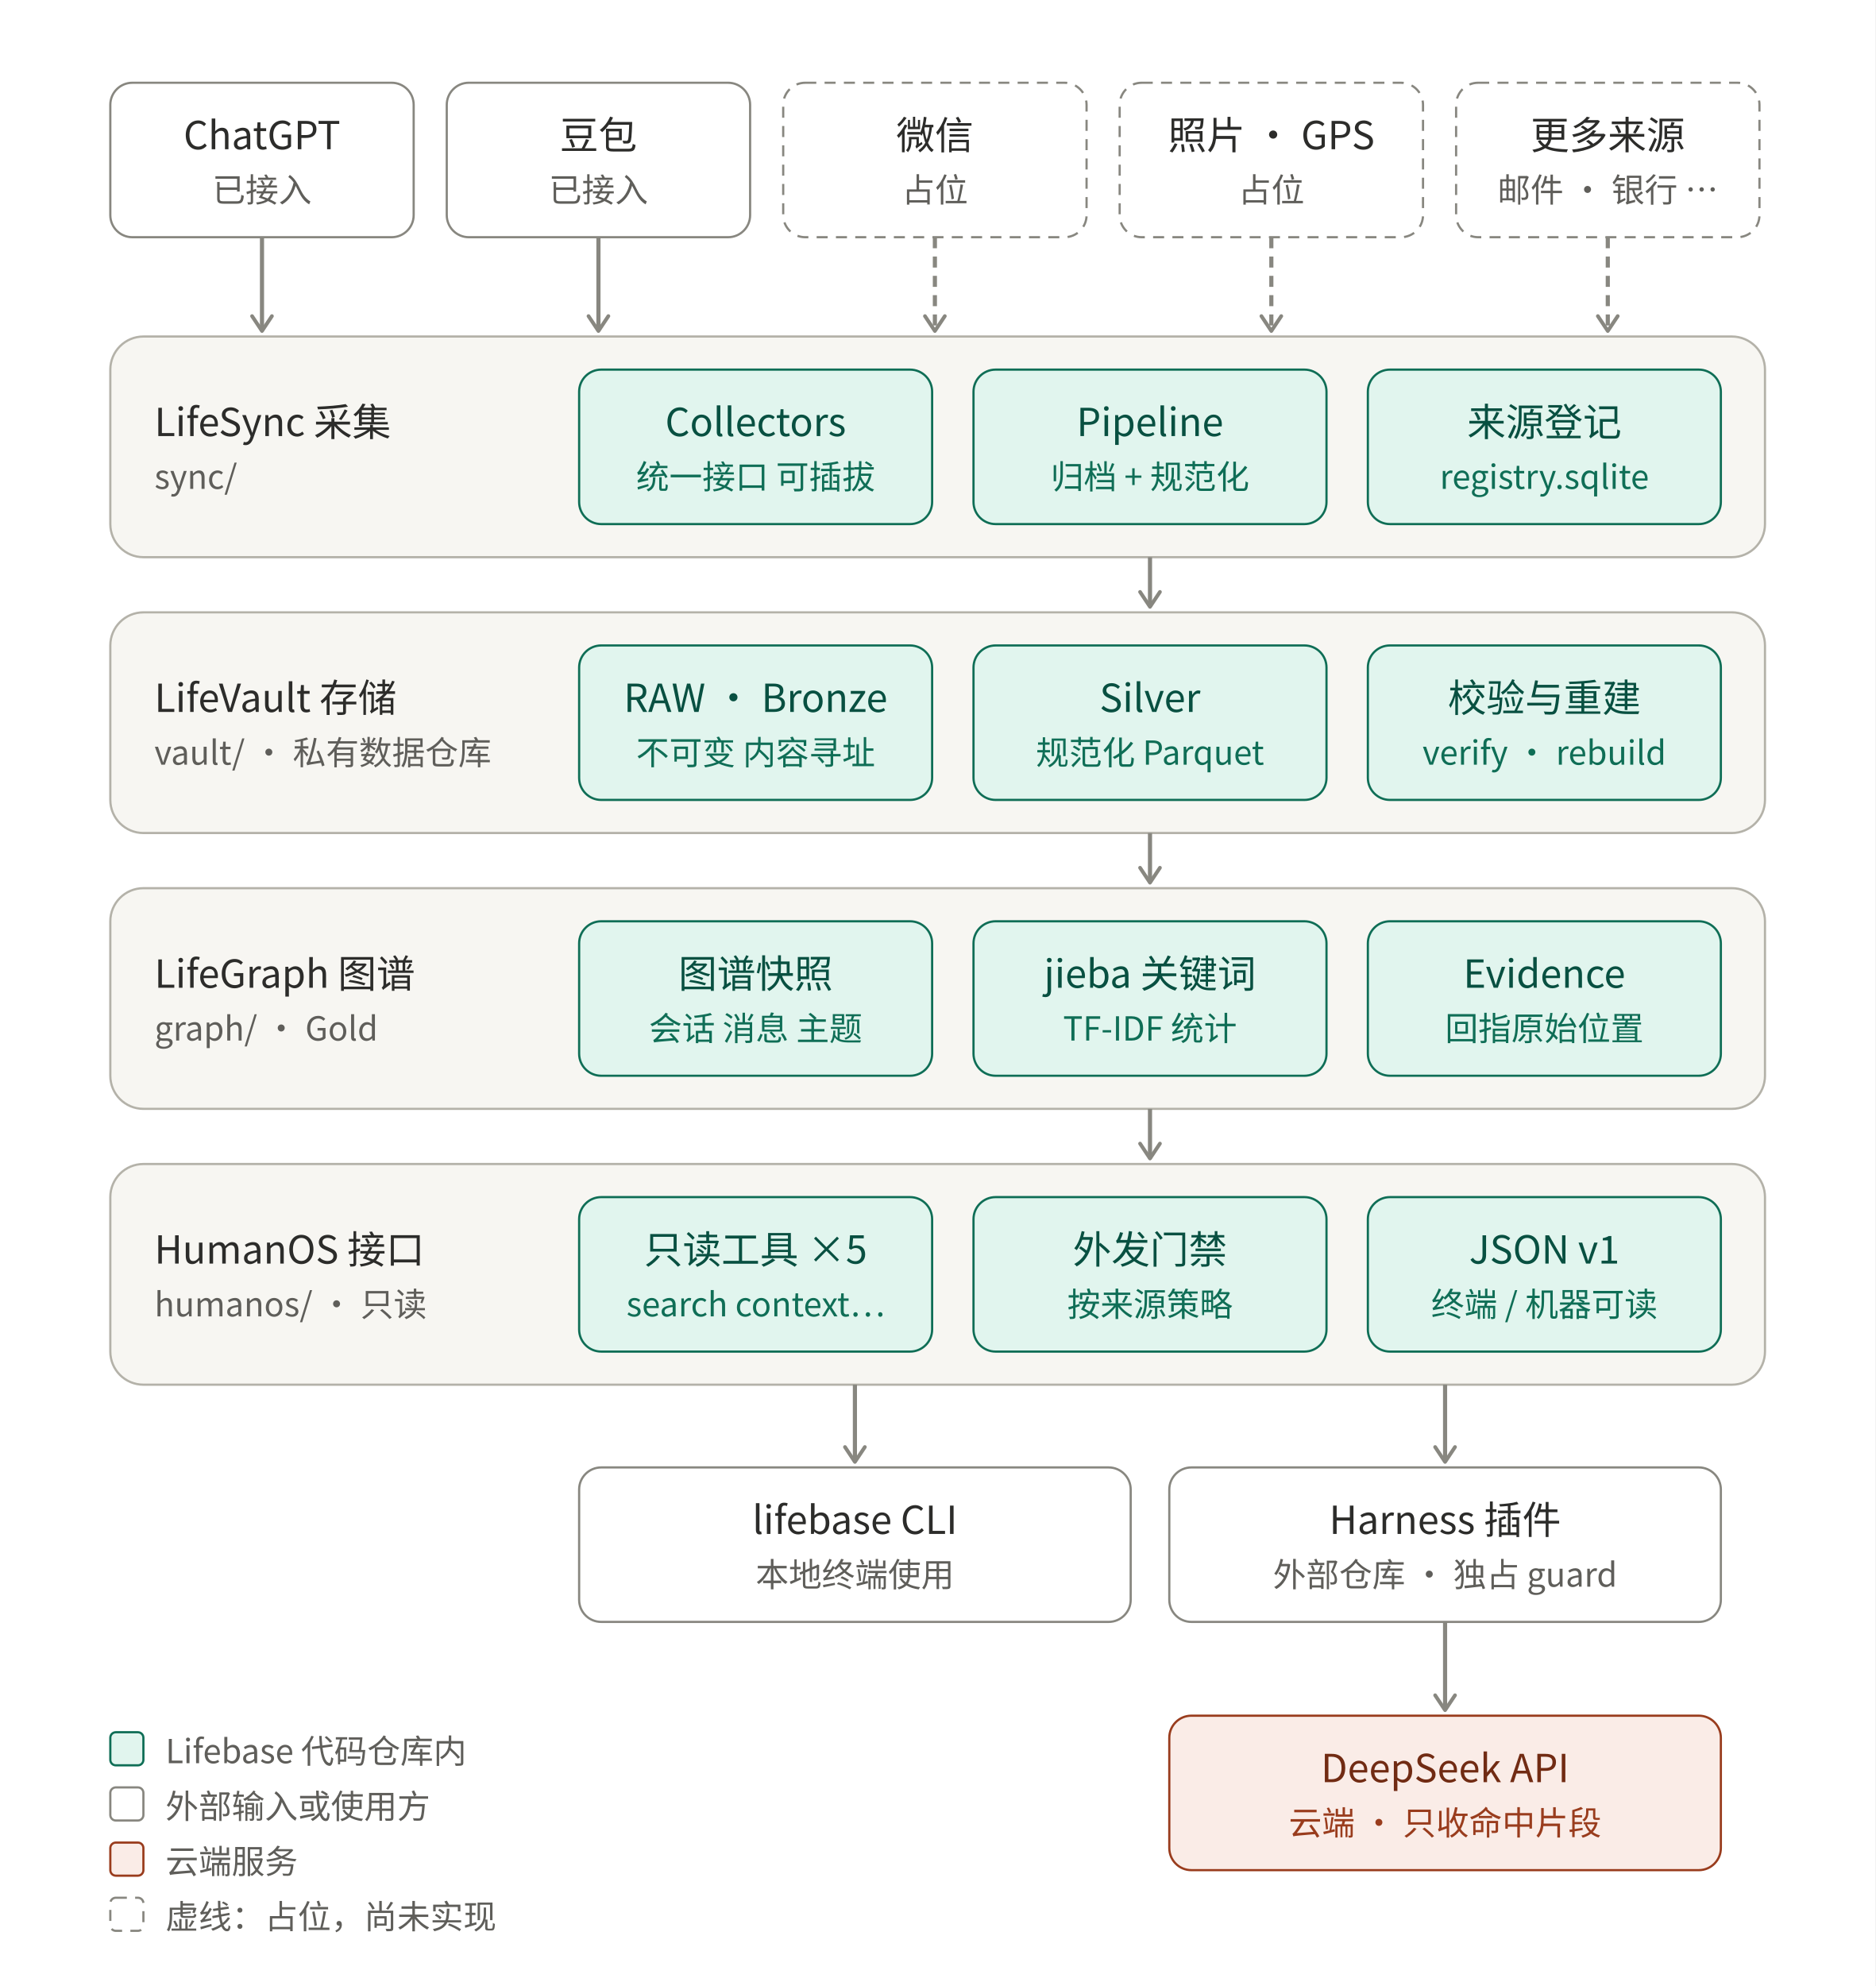
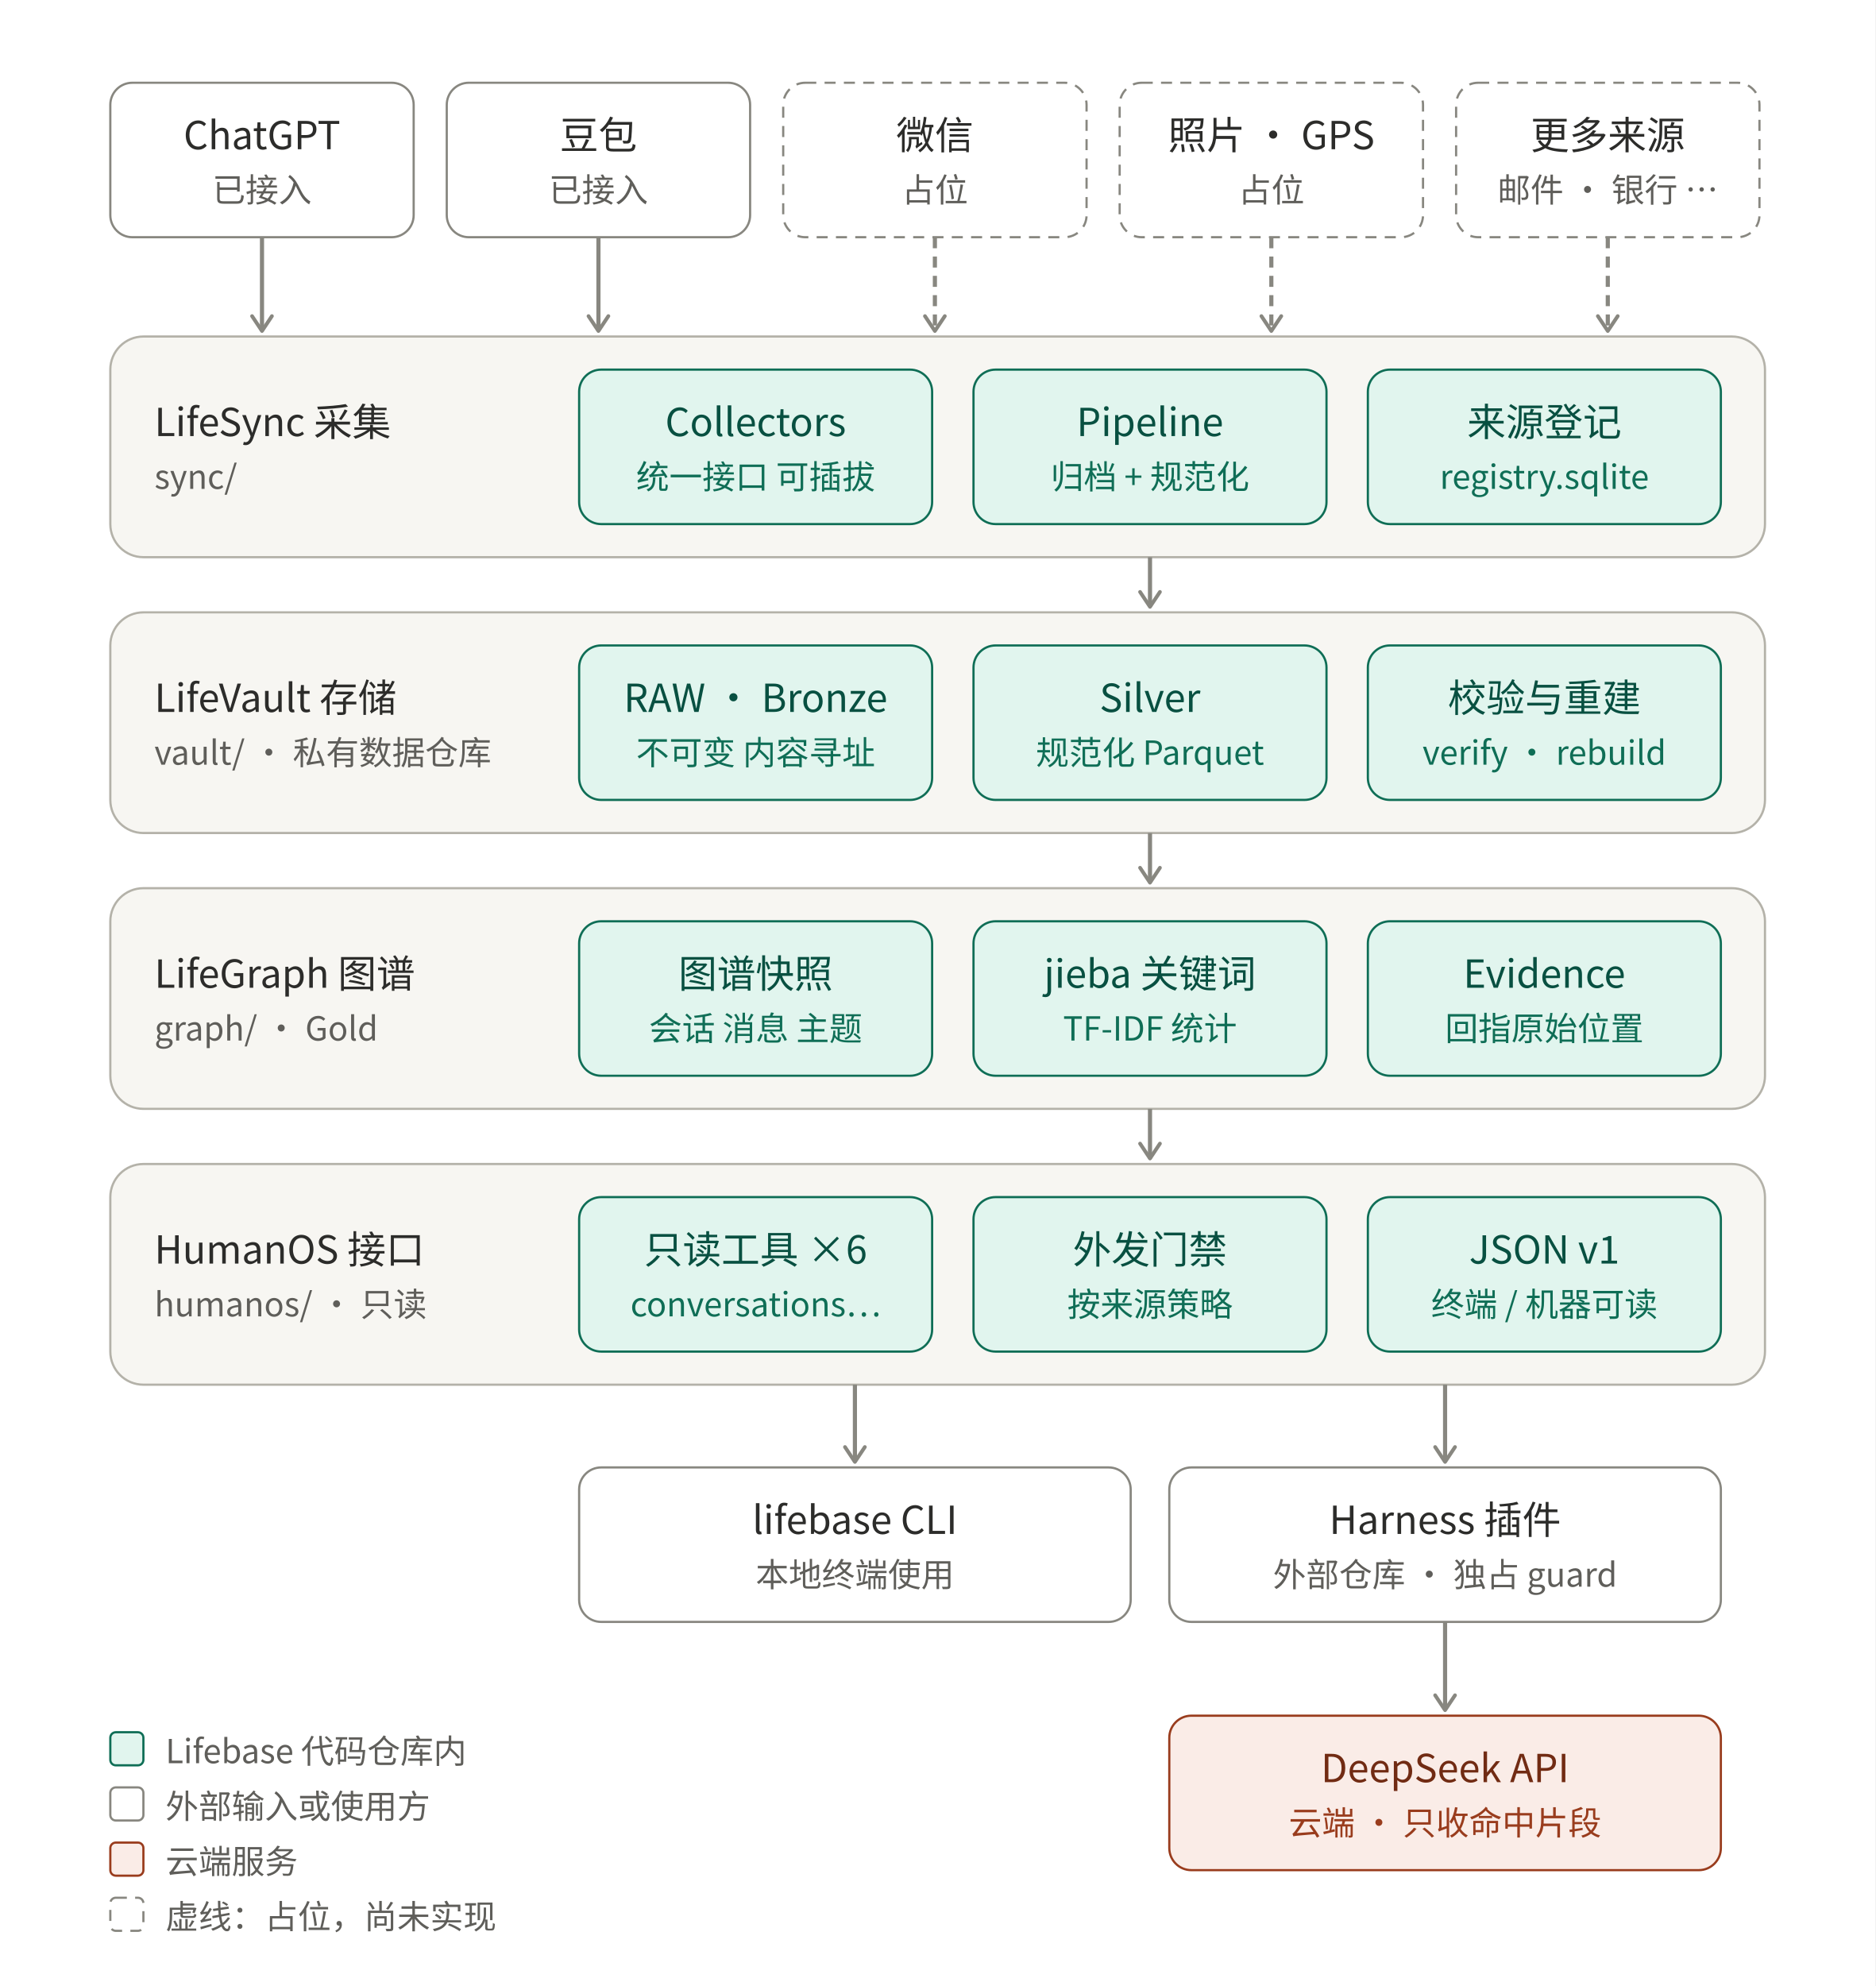
<svg xmlns="http://www.w3.org/2000/svg" width="680" height="720" viewBox="0 0 680 720" role="img">
  <style>
.bg{fill:#FFFFFF}
.band{fill:#F7F6F2;stroke:#B4B2A9;stroke-width:0.8}
.ext{fill:#FFFFFF;stroke:#888780;stroke-width:0.8}
.teal{fill:#E1F5EE;stroke:#0F6E56;stroke-width:0.8}
.coral{fill:#FAECE7;stroke:#993C1D;stroke-width:0.8}
.th,.ts{font-family:-apple-system,BlinkMacSystemFont,"Segoe UI","PingFang SC","Hiragino Sans GB","Microsoft YaHei","Noto Sans CJK SC",sans-serif}
.th{font-size:14px;font-weight:500;fill:#2C2C2A}
.ts{font-size:12px;fill:#5F5E5A}
.tg .th{fill:#085041}.tg .ts{fill:#0F6E56}
.cg .th{fill:#712B13}.cg .ts{fill:#993C1D}
.arr{stroke:#888780;stroke-width:1.5;fill:none}
.dash{stroke-dasharray:4 3}
@media (prefers-color-scheme: dark){
.bg{fill:#0D1117}
.band{fill:#1C1C1B;stroke:#5F5E5A}
.ext{fill:#0D1117;stroke:#888780}
.teal{fill:#085041;stroke:#5DCAA5}
.coral{fill:#712B13;stroke:#F0997B}
.th{fill:#F1EFE8}.ts{fill:#B4B2A9}
.tg .th{fill:#E1F5EE}.tg .ts{fill:#9FE1CB}
.cg .th{fill:#FAECE7}.cg .ts{fill:#F5C4B3}
}
</style>
  <defs>
    <marker id="a" viewBox="0 0 10 10" refX="8" refY="5" markerWidth="6" markerHeight="6" orient="auto-start-reverse">
      <path d="M2 1L8 5L2 9" fill="none" stroke="#888780" stroke-width="1.5" stroke-linecap="round" stroke-linejoin="round" />
    </marker>
  </defs>
  <rect class="bg" x="0" y="0" width="680" height="720" />
  <rect class="ext" x="40" y="30" width="110" height="56" rx="8" />
  <text class="th" x="95" y="48" text-anchor="middle" dominant-baseline="central">ChatGPT</text>
  <text class="ts" x="95" y="68" text-anchor="middle" dominant-baseline="central">已接入</text>
  <rect class="ext" x="162" y="30" width="110" height="56" rx="8" />
  <text class="th" x="217" y="48" text-anchor="middle" dominant-baseline="central">豆包</text>
  <text class="ts" x="217" y="68" text-anchor="middle" dominant-baseline="central">已接入</text>
  <rect class="ext dash" x="284" y="30" width="110" height="56" rx="8" />
  <text class="th" x="339" y="48" text-anchor="middle" dominant-baseline="central">微信</text>
  <text class="ts" x="339" y="68" text-anchor="middle" dominant-baseline="central">占位</text>
  <rect class="ext dash" x="406" y="30" width="110" height="56" rx="8" />
  <text class="th" x="461" y="48" text-anchor="middle" dominant-baseline="central">照片 · GPS</text>
  <text class="ts" x="461" y="68" text-anchor="middle" dominant-baseline="central">占位</text>
  <rect class="ext dash" x="528" y="30" width="110" height="56" rx="8" />
  <text class="th" x="583" y="48" text-anchor="middle" dominant-baseline="central">更多来源</text>
  <text class="ts" x="583" y="68" text-anchor="middle" dominant-baseline="central">邮件 · 银行 …</text>
  <line class="arr" x1="95" y1="86" x2="95" y2="120" marker-end="url(#a)" />
  <line class="arr" x1="217" y1="86" x2="217" y2="120" marker-end="url(#a)" />
  <line class="arr dash" x1="339" y1="86" x2="339" y2="120" marker-end="url(#a)" />
  <line class="arr dash" x1="461" y1="86" x2="461" y2="120" marker-end="url(#a)" />
  <line class="arr dash" x1="583" y1="86" x2="583" y2="120" marker-end="url(#a)" />
  <rect class="band" x="40" y="122" width="600" height="80" rx="12" />
  <text class="th" x="56" y="152" dominant-baseline="central">LifeSync 采集</text>
  <text class="ts" x="56" y="172" dominant-baseline="central">sync/</text>
  <g class="tg">
    <rect class="teal" x="210" y="134" width="128" height="56" rx="8" />
    <text class="th" x="274" y="152" text-anchor="middle" dominant-baseline="central">Collectors</text>
    <text class="ts" x="274" y="172" text-anchor="middle" dominant-baseline="central">统一接口 可插拔</text>
  </g>
  <g class="tg">
    <rect class="teal" x="353" y="134" width="128" height="56" rx="8" />
    <text class="th" x="417" y="152" text-anchor="middle" dominant-baseline="central">Pipeline</text>
    <text class="ts" x="417" y="172" text-anchor="middle" dominant-baseline="central">归档 + 规范化</text>
  </g>
  <g class="tg">
    <rect class="teal" x="496" y="134" width="128" height="56" rx="8" />
    <text class="th" x="560" y="152" text-anchor="middle" dominant-baseline="central">来源登记</text>
    <text class="ts" x="560" y="172" text-anchor="middle" dominant-baseline="central">registry.sqlite</text>
  </g>
  <line class="arr" x1="417" y1="202" x2="417" y2="220" marker-end="url(#a)" />
  <rect class="band" x="40" y="222" width="600" height="80" rx="12" />
  <text class="th" x="56" y="252" dominant-baseline="central">LifeVault 存储</text>
  <text class="ts" x="56" y="272" dominant-baseline="central">vault/ · 私有数据仓库</text>
  <g class="tg">
    <rect class="teal" x="210" y="234" width="128" height="56" rx="8" />
    <text class="th" x="274" y="252" text-anchor="middle" dominant-baseline="central">RAW · Bronze</text>
    <text class="ts" x="274" y="272" text-anchor="middle" dominant-baseline="central">不可变 内容寻址</text>
  </g>
  <g class="tg">
    <rect class="teal" x="353" y="234" width="128" height="56" rx="8" />
    <text class="th" x="417" y="252" text-anchor="middle" dominant-baseline="central">Silver</text>
    <text class="ts" x="417" y="272" text-anchor="middle" dominant-baseline="central">规范化 Parquet</text>
  </g>
  <g class="tg">
    <rect class="teal" x="496" y="234" width="128" height="56" rx="8" />
    <text class="th" x="560" y="252" text-anchor="middle" dominant-baseline="central">校验与重建</text>
    <text class="ts" x="560" y="272" text-anchor="middle" dominant-baseline="central">verify · rebuild</text>
  </g>
  <line class="arr" x1="417" y1="302" x2="417" y2="320" marker-end="url(#a)" />
  <rect class="band" x="40" y="322" width="600" height="80" rx="12" />
  <text class="th" x="56" y="352" dominant-baseline="central">LifeGraph 图谱</text>
  <text class="ts" x="56" y="372" dominant-baseline="central">graph/ · Gold</text>
  <g class="tg">
    <rect class="teal" x="210" y="334" width="128" height="56" rx="8" />
    <text class="th" x="274" y="352" text-anchor="middle" dominant-baseline="central">图谱快照</text>
    <text class="ts" x="274" y="372" text-anchor="middle" dominant-baseline="central">会话 消息 主题</text>
  </g>
  <g class="tg">
    <rect class="teal" x="353" y="334" width="128" height="56" rx="8" />
    <text class="th" x="417" y="352" text-anchor="middle" dominant-baseline="central">jieba 关键词</text>
    <text class="ts" x="417" y="372" text-anchor="middle" dominant-baseline="central">TF-IDF 统计</text>
  </g>
  <g class="tg">
    <rect class="teal" x="496" y="334" width="128" height="56" rx="8" />
    <text class="th" x="560" y="352" text-anchor="middle" dominant-baseline="central">Evidence</text>
    <text class="ts" x="560" y="372" text-anchor="middle" dominant-baseline="central">回指原始位置</text>
  </g>
  <line class="arr" x1="417" y1="402" x2="417" y2="420" marker-end="url(#a)" />
  <rect class="band" x="40" y="422" width="600" height="80" rx="12" />
  <text class="th" x="56" y="452" dominant-baseline="central">HumanOS 接口</text>
  <text class="ts" x="56" y="472" dominant-baseline="central">humanos/ · 只读</text>
  <g class="tg">
    <rect class="teal" x="210" y="434" width="128" height="56" rx="8" />
-     <text class="th" x="274" y="452" text-anchor="middle" dominant-baseline="central">只读工具 ×5</text>
-     <text class="ts" x="274" y="472" text-anchor="middle" dominant-baseline="central">search context…</text>
+     <text class="th" x="274" y="452" text-anchor="middle" dominant-baseline="central">只读工具 ×6</text>
+     <text class="ts" x="274" y="472" text-anchor="middle" dominant-baseline="central">conversations…</text>
  </g>
  <g class="tg">
    <rect class="teal" x="353" y="434" width="128" height="56" rx="8" />
    <text class="th" x="417" y="452" text-anchor="middle" dominant-baseline="central">外发门禁</text>
    <text class="ts" x="417" y="472" text-anchor="middle" dominant-baseline="central">按来源策略</text>
  </g>
  <g class="tg">
    <rect class="teal" x="496" y="434" width="128" height="56" rx="8" />
    <text class="th" x="560" y="452" text-anchor="middle" dominant-baseline="central">JSON v1</text>
    <text class="ts" x="560" y="472" text-anchor="middle" dominant-baseline="central">终端 / 机器可读</text>
  </g>
  <line class="arr" x1="310" y1="502" x2="310" y2="530" marker-end="url(#a)" />
  <line class="arr" x1="524" y1="502" x2="524" y2="530" marker-end="url(#a)" />
  <rect class="ext" x="210" y="532" width="200" height="56" rx="8" />
  <text class="th" x="310" y="550" text-anchor="middle" dominant-baseline="central">lifebase CLI</text>
  <text class="ts" x="310" y="570" text-anchor="middle" dominant-baseline="central">本地终端使用</text>
  <rect class="ext" x="424" y="532" width="200" height="56" rx="8" />
  <text class="th" x="524" y="550" text-anchor="middle" dominant-baseline="central">Harness 插件</text>
  <text class="ts" x="524" y="570" text-anchor="middle" dominant-baseline="central">外部仓库 · 独占 guard</text>
  <line class="arr" x1="524" y1="588" x2="524" y2="620" marker-end="url(#a)" />
  <g class="cg">
    <rect class="coral" x="424" y="622" width="200" height="56" rx="8" />
    <text class="th" x="524" y="640" text-anchor="middle" dominant-baseline="central">DeepSeek API</text>
    <text class="ts" x="524" y="660" text-anchor="middle" dominant-baseline="central">云端 · 只收命中片段</text>
  </g>
  <rect class="teal" x="40" y="628" width="12" height="12" rx="2" />
  <text class="ts" x="60" y="634" dominant-baseline="central">Lifebase 代码仓库内</text>
  <rect class="ext" x="40" y="648" width="12" height="12" rx="2" />
  <text class="ts" x="60" y="654" dominant-baseline="central">外部输入或使用方</text>
  <rect class="coral" x="40" y="668" width="12" height="12" rx="2" />
  <text class="ts" x="60" y="674" dominant-baseline="central">云端服务</text>
  <rect class="ext dash" x="40" y="688" width="12" height="12" rx="2" />
  <text class="ts" x="60" y="694" dominant-baseline="central">虚线：占位，尚未实现</text>
</svg>
